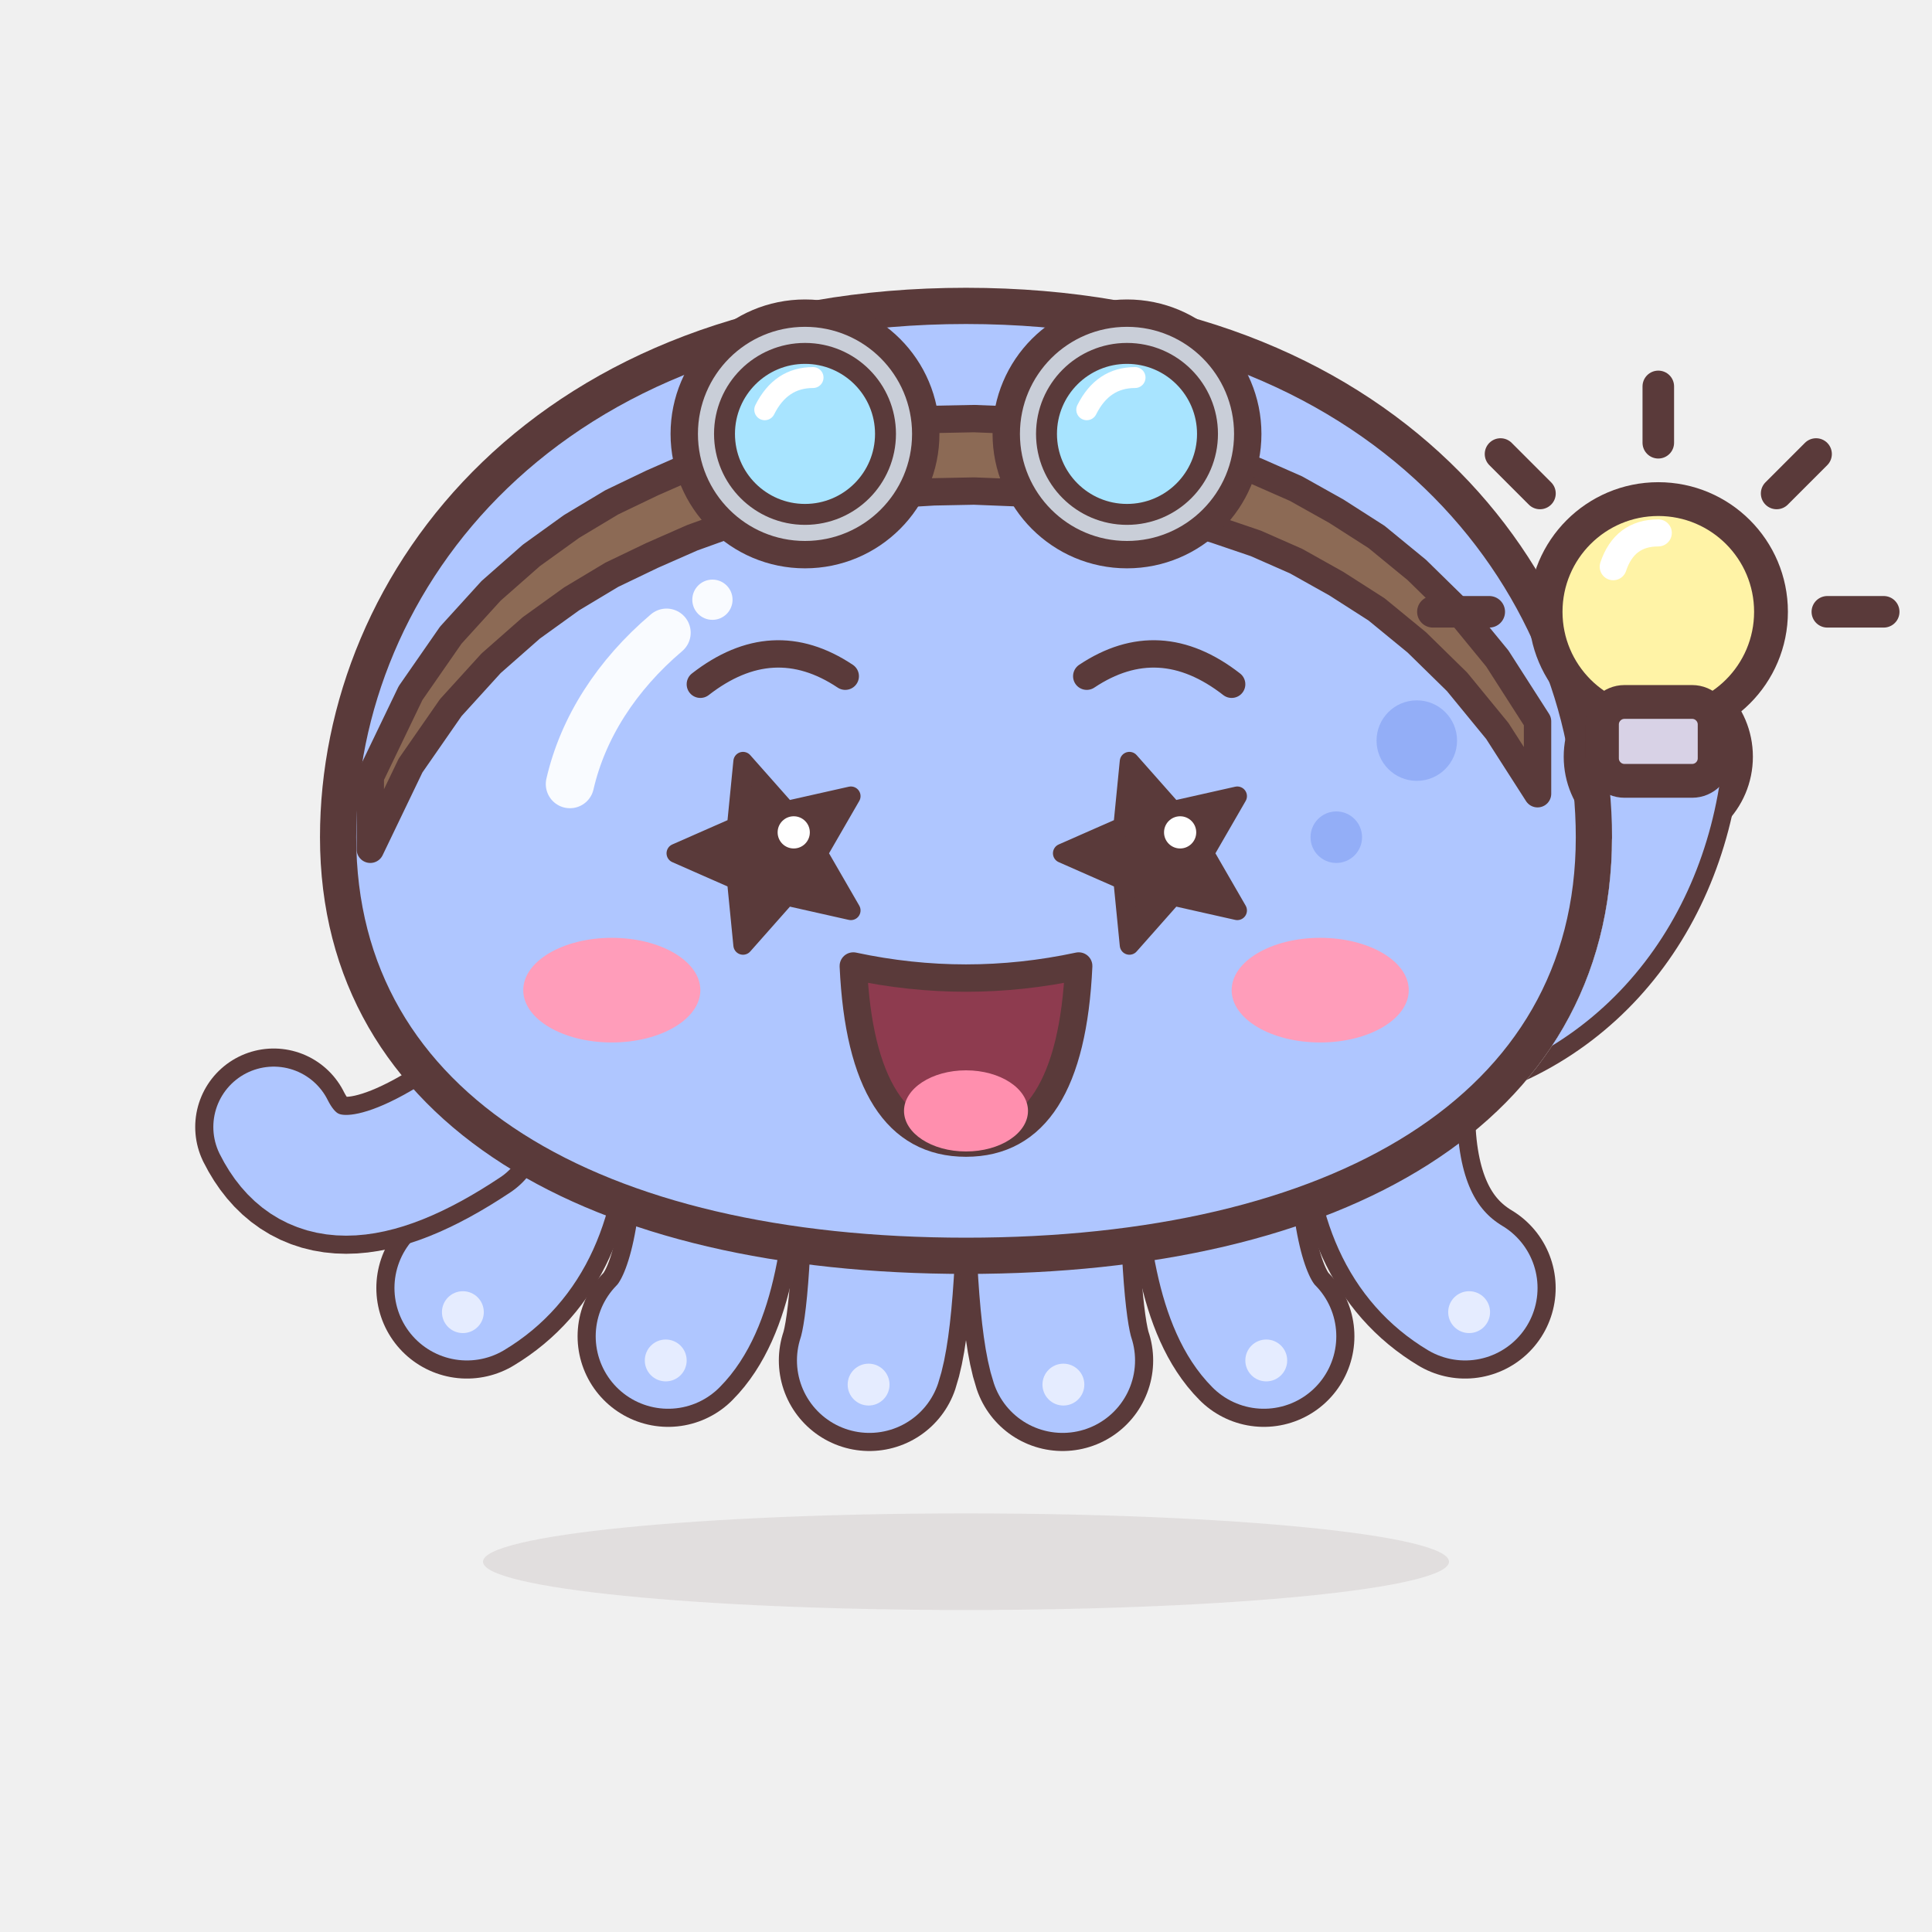
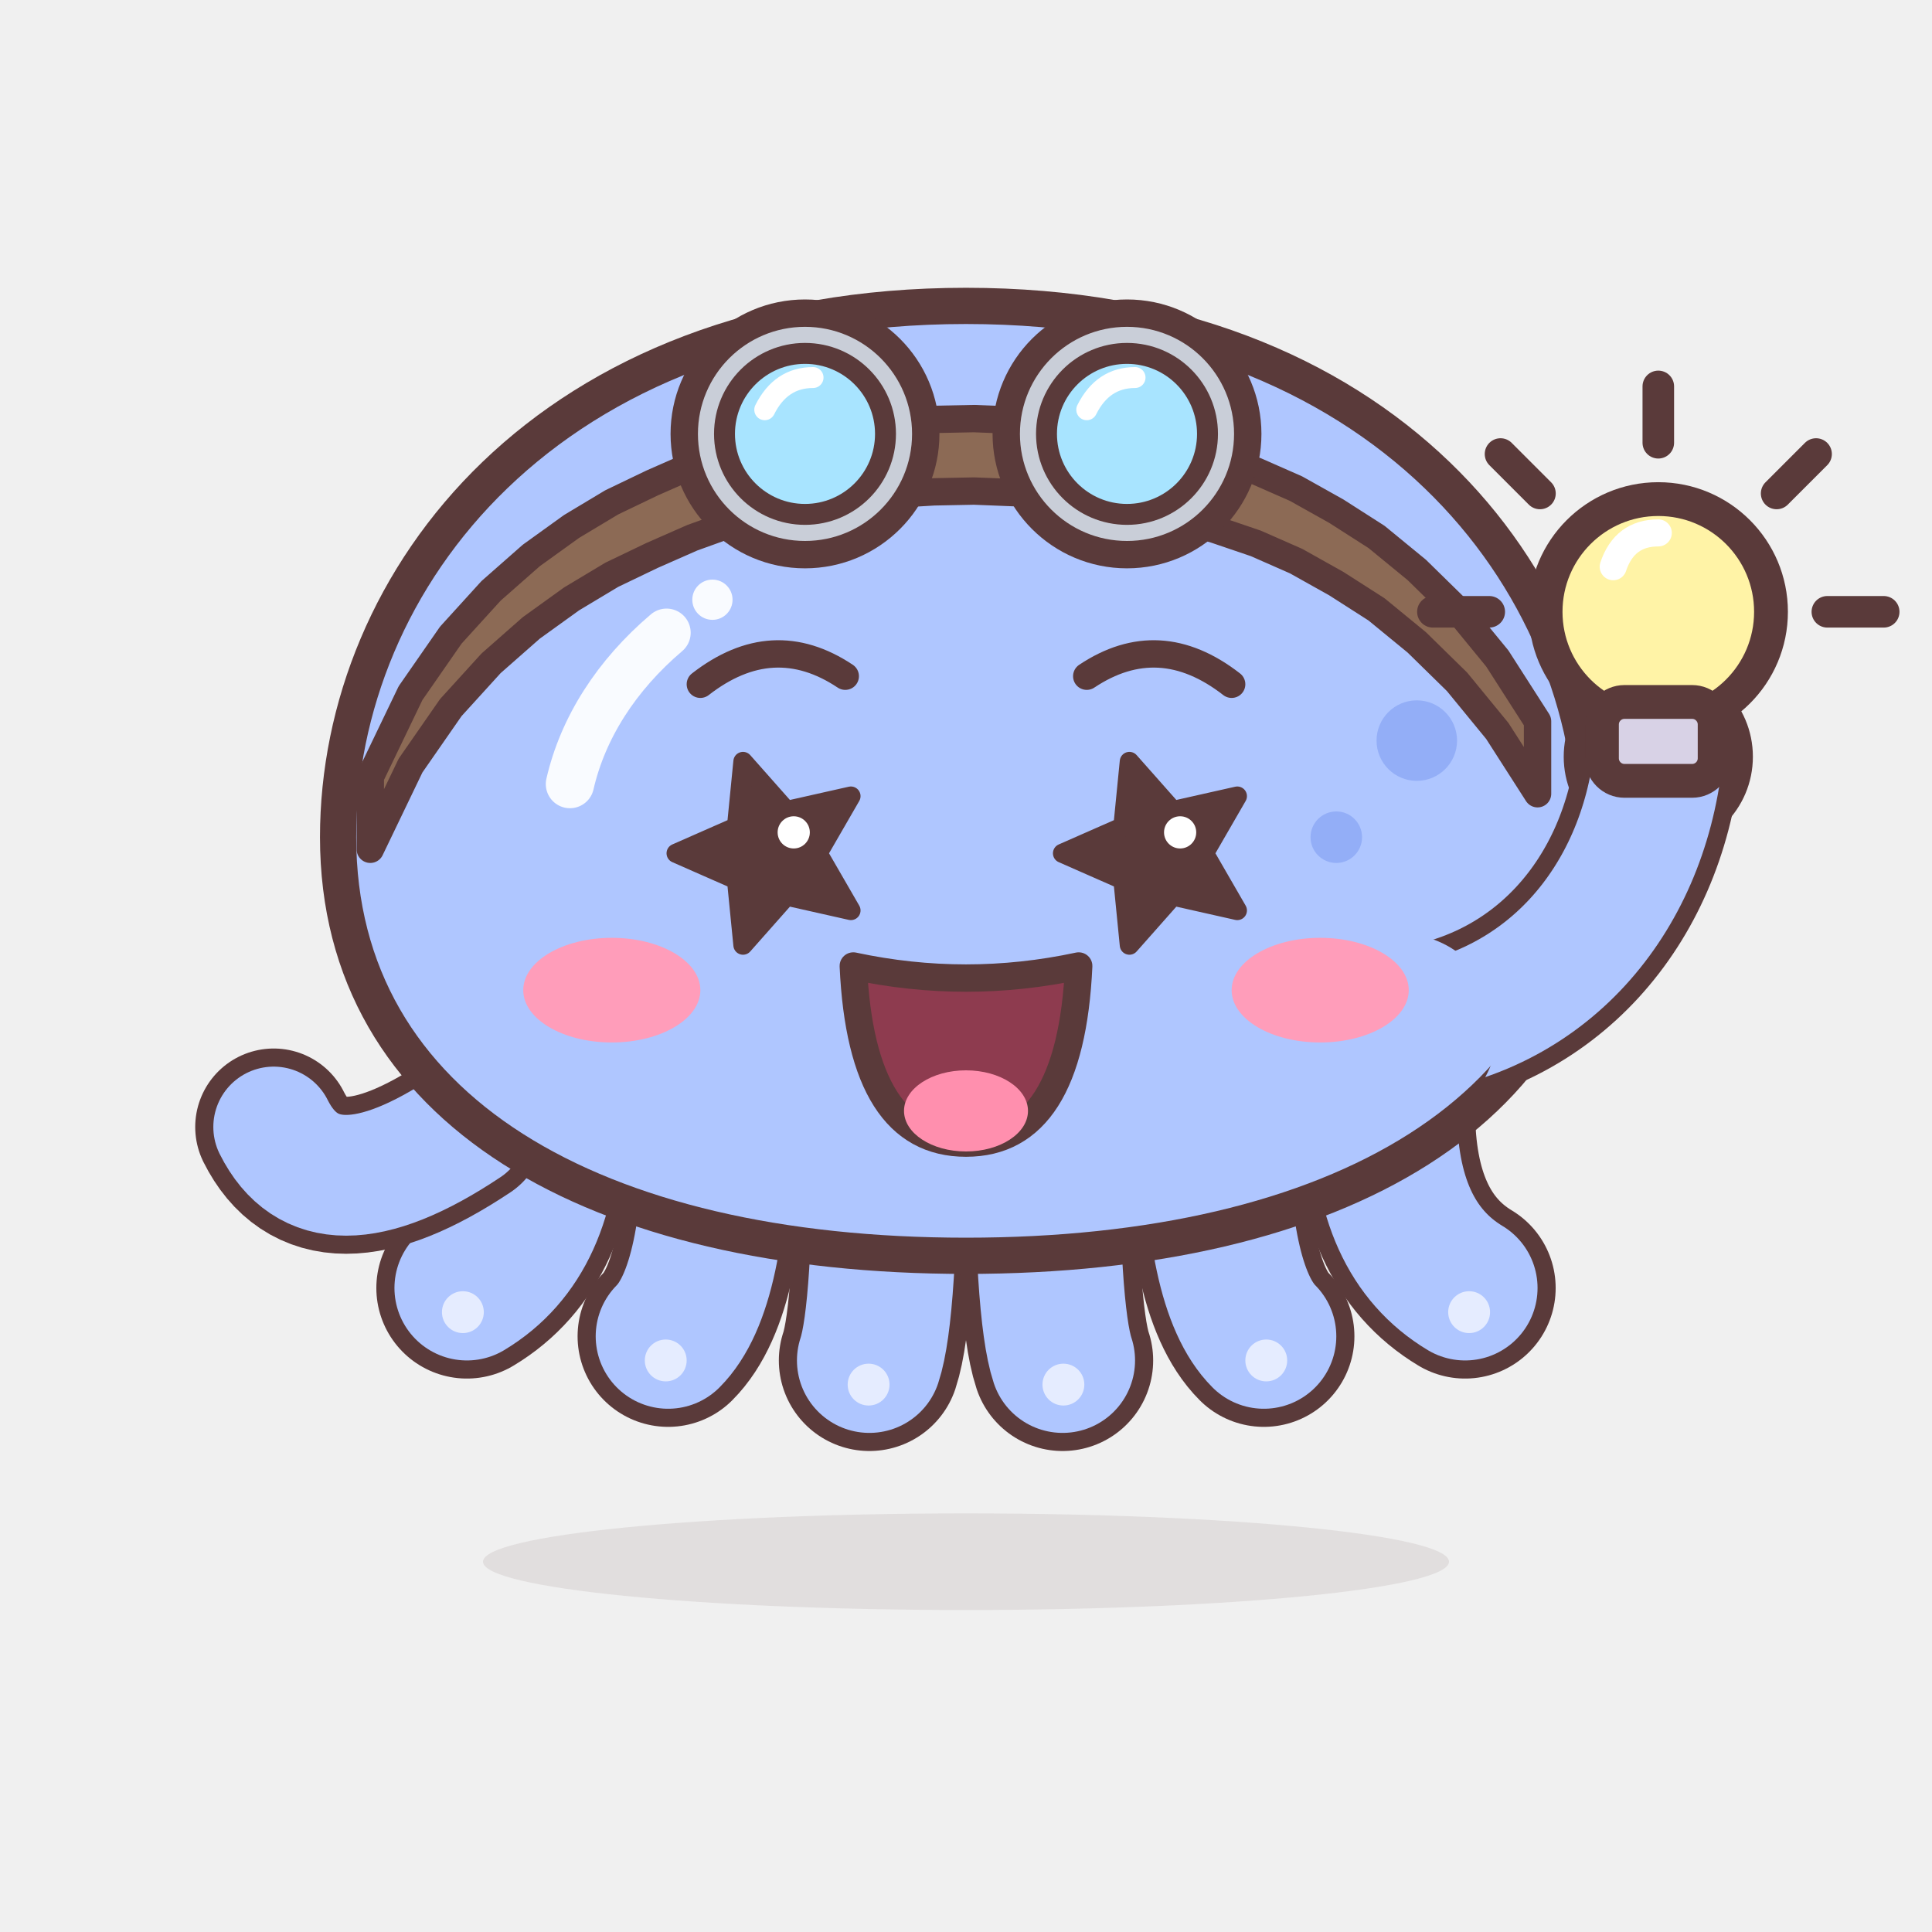
<svg xmlns="http://www.w3.org/2000/svg" viewBox="0 0 240 240" width="240" height="240">
  <defs>
    <clipPath id="ENTP-head">
      <path d="M120 38 C 172 38, 198 72, 198 104 C 198 138, 166 156, 120 156 C 74 156, 42 138, 42 104 C 42 72, 68 38, 120 38 Z" />
    </clipPath>
  </defs>
  <ellipse cx="120" cy="194" rx="60" ry="6" fill="#5A3A3A" opacity="0.10" />
  <g fill="none" stroke-linecap="round" stroke-linejoin="round">
    <g stroke="#5A3A3A" stroke-width="22.5">
      <path d="M68 138 Q 68 154, 58 160" />
      <path d="M89 138 Q 89 160, 83 166" />
      <path d="M110 138 Q 110 163, 108 169" />
      <path d="M130 138 Q 130 163, 132 169" />
      <path d="M151 138 Q 151 160, 157 166" />
      <path d="M172 138 Q 172 154, 182 160" />
    </g>
    <g stroke="#AFC6FF" stroke-width="18">
      <path d="M68 138 Q 68 154, 58 160" />
      <path d="M89 138 Q 89 160, 83 166" />
      <path d="M110 138 Q 110 163, 108 169" />
      <path d="M130 138 Q 130 163, 132 169" />
      <path d="M151 138 Q 151 160, 157 166" />
      <path d="M172 138 Q 172 154, 182 160" />
    </g>
  </g>
  <g fill="none" stroke-linecap="round" stroke-linejoin="round">
    <g stroke="#5A3A3A" stroke-width="19.5">
      <path d="M58 140 C 46 148, 38 148, 34 140" />
    </g>
    <g stroke="#AFC6FF" stroke-width="15">
      <path d="M58 140 C 46 148, 38 148, 34 140" />
    </g>
  </g>
  <g fill="#E5ECFF">
    <circle cx="57.5" cy="163" r="2.6" />
    <circle cx="82.7" cy="169" r="2.6" />
    <circle cx="107.9" cy="172" r="2.6" />
    <circle cx="132.1" cy="172" r="2.6" />
    <circle cx="157.3" cy="169" r="2.6" />
    <circle cx="182.5" cy="163" r="2.6" />
  </g>
  <path d="M120 38 C 172 38, 198 72, 198 104 C 198 138, 166 156, 120 156 C 74 156, 42 138, 42 104 C 42 72, 68 38, 120 38 Z" fill="#AFC6FF" stroke="#5A3A3A" stroke-width="4.5" />
  <g fill="#93AEF7">
    <circle cx="176" cy="92" r="5" />
    <circle cx="166" cy="104" r="3.2" />
  </g>
  <path d="M70.8 97.4 A 50 38 0 0 1 82.8 78.6" fill="none" stroke="#FFFFFF" stroke-width="6" stroke-linecap="round" opacity="0.92" />
  <circle cx="88.5" cy="74.5" r="2.5" fill="#FFFFFF" opacity="0.92" />
  <path d="M46 96.5 L 51 86.1 L 56 78.9 L 61 73.4 L 66 69.0 L 71 65.4 L 76 62.4 L 81 60.0 L 86 57.8 L 91 56.0 L 96 54.8 L 101 53.6 L 106 52.9 L 111 52.4 L 116 52.1 L 121 52.0 L 126 52.2 L 131 52.6 L 136 53.2 L 141 54.0 L 146 55.3 L 151 56.8 L 156 58.5 L 161 60.7 L 166 63.5 L 171 66.7 L 176 70.8 L 181 75.7 L 186 81.8 L 191 89.6 L 191 98.6 L 186 90.8 L 181 84.7 L 176 79.8 L 171 75.7 L 166 72.5 L 161 69.7 L 156 67.5 L 151 65.8 L 146 64.3 L 141 63.0 L 136 62.2 L 131 61.6 L 126 61.2 L 121 61.0 L 116 61.1 L 111 61.4 L 106 61.9 L 101 62.6 L 96 63.8 L 91 65.0 L 86 66.8 L 81 69.0 L 76 71.4 L 71 74.4 L 66 78.0 L 61 82.4 L 56 87.9 L 51 95.1 L 46 105.5 Z" fill="#8C6A55" stroke="#5A3A3A" stroke-width="3.4" stroke-linejoin="round" />
  <circle cx="100" cy="53.9" r="15" fill="#C9CED8" stroke="#5A3A3A" stroke-width="3.4" />
  <circle cx="100" cy="53.9" r="10" fill="#A8E4FF" stroke="#5A3A3A" stroke-width="2.6" />
  <path d="M95 50.9 q 2 -4 6 -4" stroke="#FFFFFF" stroke-width="2.6" fill="none" stroke-linecap="round" />
  <circle cx="140" cy="53.9" r="15" fill="#C9CED8" stroke="#5A3A3A" stroke-width="3.4" />
  <circle cx="140" cy="53.9" r="10" fill="#A8E4FF" stroke="#5A3A3A" stroke-width="2.6" />
  <path d="M135 50.9 q 2 -4 6 -4" stroke="#FFFFFF" stroke-width="2.6" fill="none" stroke-linecap="round" />
  <ellipse cx="76" cy="123" rx="11" ry="6.5" fill="#FF9DBA" />
  <ellipse cx="164" cy="123" rx="11" ry="6.5" fill="#FF9DBA" />
  <path d="M87 85 Q 96 78, 105 84" fill="none" stroke="#5A3A3A" stroke-width="3.4" stroke-linecap="round" stroke-linejoin="round" />
  <path d="M135 84 Q 144 78, 153 85" fill="none" stroke="#5A3A3A" stroke-width="3.4" stroke-linecap="round" stroke-linejoin="round" />
  <polygon points="84.0,106.0 91.5,102.7 92.3,94.6 97.7,100.7 105.7,98.9 101.6,106.0 105.7,113.1 97.7,111.3 92.3,117.4 91.5,109.3" fill="#5A3A3A" stroke="#5A3A3A" stroke-width="2.4" stroke-linejoin="round" />
  <circle cx="98.6" cy="103.4" r="2" fill="#FFFFFF" />
  <polygon points="132.0,106.0 139.5,102.7 140.3,94.6 145.7,100.7 153.7,98.9 149.6,106.0 153.7,113.1 145.7,111.3 140.3,117.4 139.5,109.3" fill="#5A3A3A" stroke="#5A3A3A" stroke-width="2.4" stroke-linejoin="round" />
  <circle cx="146.6" cy="103.4" r="2" fill="#FFFFFF" />
  <path d="M106 120 Q 120 123, 134 120 Q 133 142, 120 142 Q 107 142, 106 120 Z" fill="#8E3B4F" stroke="#5A3A3A" stroke-width="3.4" stroke-linejoin="round" />
  <ellipse cx="120" cy="138" rx="7.7" ry="5.04" fill="#FF8FAE" />
  <mask id="ENTP-arms" maskUnits="userSpaceOnUse" x="0" y="0" width="240" height="240">
    <rect width="240" height="240" fill="#fff" />
-     <path d="M120 38 C 172 38, 198 72, 198 104 C 198 138, 166 156, 120 156 C 74 156, 42 138, 42 104 C 42 72, 68 38, 120 38 Z" fill="#000" stroke="#000" stroke-width="4.5" />
+     <circle cx="174.0" cy="128.0" r="12" fill="#000" />
  </mask>
-   <g mask="url(#ENTP-arms)" stroke="#5A3A3A" stroke-width="20.5" fill="none" stroke-linecap="round">
-     <path d="M174 128 C 192 126, 204 112, 206 94" />
+   <g mask="url(#ENTP-arms)">
+     <g stroke="#5A3A3A" stroke-width="20.5" fill="none" stroke-linecap="round">
+       <path d="M174 128 C 192 126, 204 112, 206 94" />
+     </g>
+     <circle cx="206.0" cy="94.0" r="11.75" fill="#5A3A3A" />
+     <g stroke="#AFC6FF" stroke-width="16" fill="none" stroke-linecap="round">
+       <path d="M174 128 C 192 126, 204 112, 206 94" />
+     </g>
+     <circle cx="206.0" cy="94.0" r="7.25" fill="#AFC6FF" />
+     <circle cx="203.0" cy="90.5" r="1.8" fill="#FFFFFF" opacity="0.8" />
  </g>
-   <circle cx="206.0" cy="94.0" r="11.75" fill="#5A3A3A" />
-   <g mask="url(#ENTP-arms)" stroke="#AFC6FF" stroke-width="16" fill="none" stroke-linecap="round">
-     <path d="M174 128 C 192 126, 204 112, 206 94" />
-   </g>
-   <circle cx="206.0" cy="94.0" r="7.25" fill="#AFC6FF" />
-   <circle cx="203.0" cy="90.5" r="1.8" fill="#FFFFFF" opacity="0.8" />
  <g transform="translate(206 76) scale(1.4) translate(-206 -76)">
    <path d="M191.0 76.0 L 186.0 76.0" fill="none" stroke="#5A3A3A" stroke-width="2.8" stroke-linecap="round" stroke-linejoin="round" />
    <path d="M195.5 65.5 L 192.0 62.0" fill="none" stroke="#5A3A3A" stroke-width="2.8" stroke-linecap="round" stroke-linejoin="round" />
    <path d="M206.0 61.0 L 206.0 56.0" fill="none" stroke="#5A3A3A" stroke-width="2.8" stroke-linecap="round" stroke-linejoin="round" />
    <path d="M216.5 65.5 L 220.0 62.0" fill="none" stroke="#5A3A3A" stroke-width="2.8" stroke-linecap="round" stroke-linejoin="round" />
    <path d="M221.0 76.0 L 226.0 76.0" fill="none" stroke="#5A3A3A" stroke-width="2.8" stroke-linecap="round" stroke-linejoin="round" />
    <circle cx="206" cy="76" r="10" fill="#FFF3A6" stroke="#5A3A3A" stroke-width="3" />
    <rect x="201" y="84" width="10" height="7" rx="2" fill="#D8D2E6" stroke="#5A3A3A" stroke-width="3" />
    <path d="M202 72 Q 203 69, 206 69" stroke="#FFFFFF" stroke-width="2.4" fill="none" stroke-linecap="round" />
  </g>
</svg>
